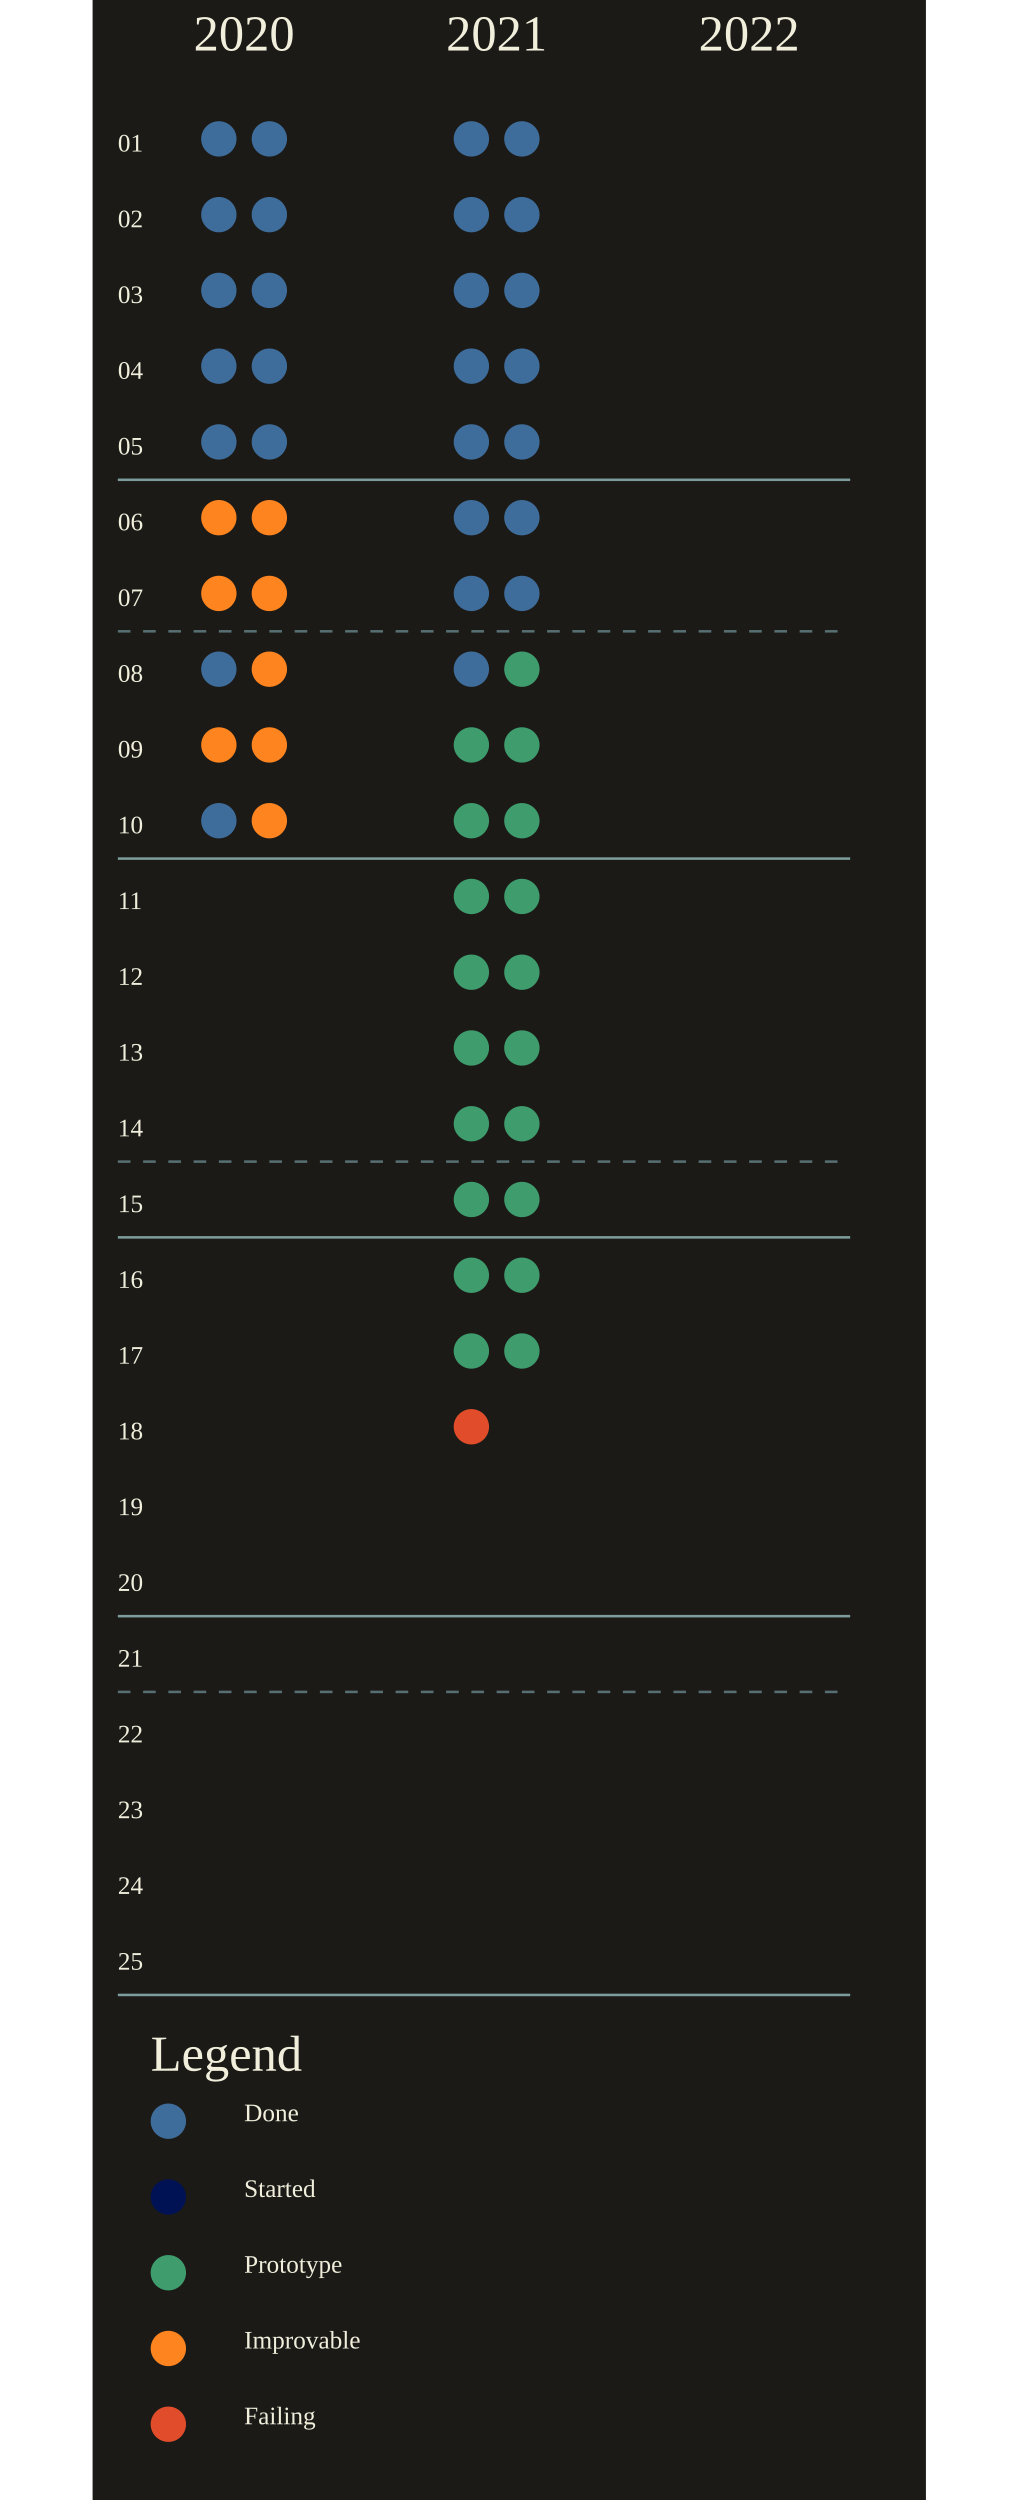
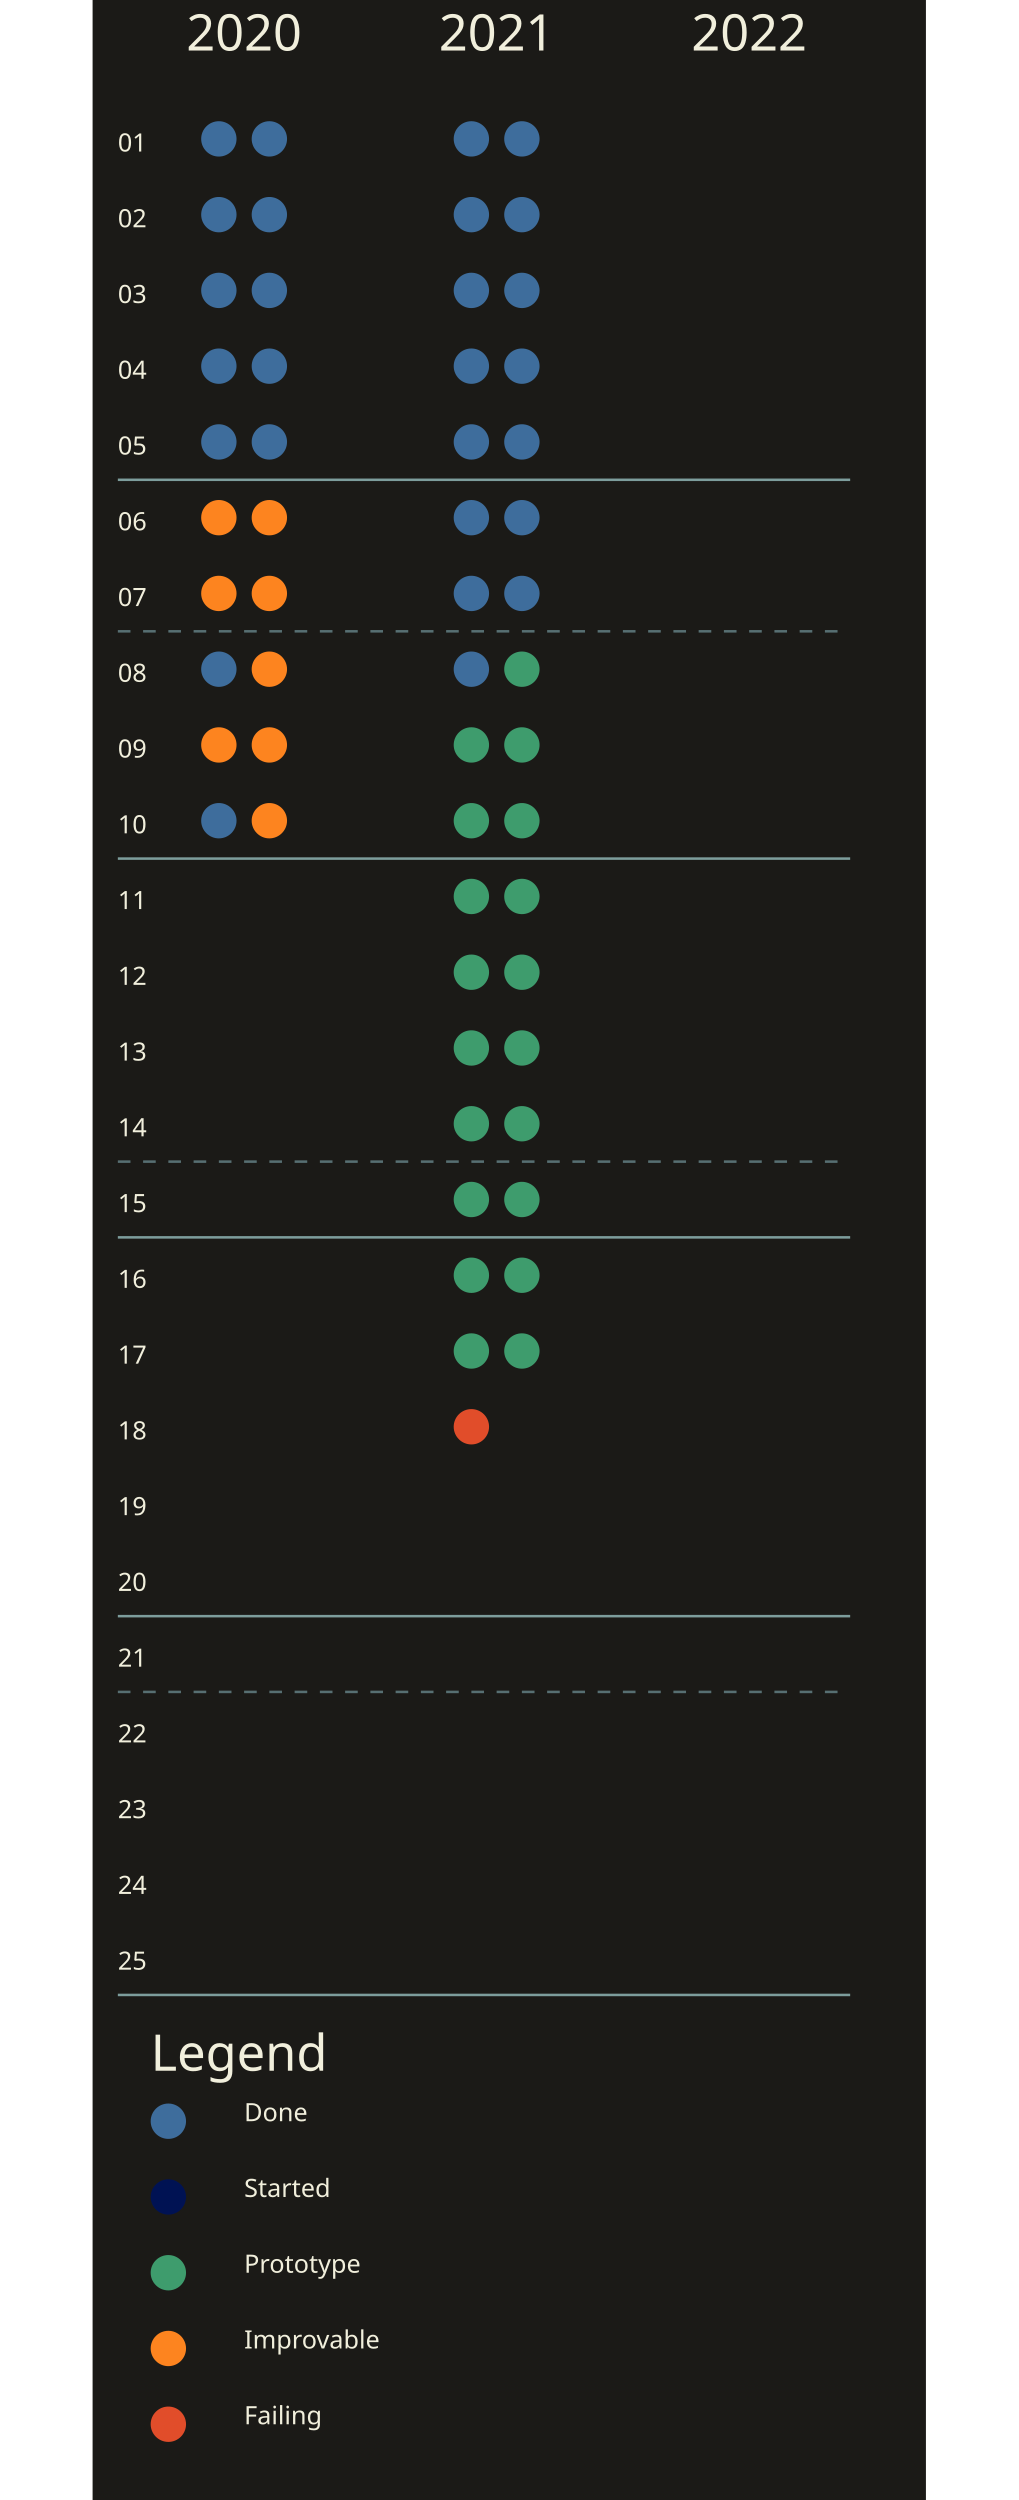
- <svg xmlns="http://www.w3.org/2000/svg" height="810" viewBox="0 0 330 990" width="330">
+ <svg xmlns="http://www.w3.org/2000/svg" height="810" style="font-family: 'Recursive', sans-serif;" viewBox="0 0 330 990" width="330">
+   <defs>
+     <style>
+ @font-face {
+     font-family: 'Recursive';
+     src: url('https://fonts.googleapis.com/css2?family=Recursive:wght,CASL@500,1&amp;display=swap');
+   }
+ </style>
+   </defs>
  <rect fill="#1b1a17" height="100%" width="100%" />
  <text fill="#F1EFDC" font-size="20" text-anchor="middle" x="60" y="20">
2020
</text>
  <circle cx="50" cy="55" fill="#3e6d9c" r="7" />
  <circle cx="70" cy="55" fill="#3e6d9c" r="7" />
  <circle cx="50" cy="85" fill="#3e6d9c" r="7" />
  <circle cx="70" cy="85" fill="#3e6d9c" r="7" />
  <circle cx="50" cy="115" fill="#3e6d9c" r="7" />
  <circle cx="70" cy="115" fill="#3e6d9c" r="7" />
  <circle cx="50" cy="145" fill="#3e6d9c" r="7" />
  <circle cx="70" cy="145" fill="#3e6d9c" r="7" />
  <circle cx="50" cy="175" fill="#3e6d9c" r="7" />
  <circle cx="70" cy="175" fill="#3e6d9c" r="7" />
  <circle cx="50" cy="205" fill="#fd841f" r="7" />
  <circle cx="70" cy="205" fill="#fd841f" r="7" />
  <circle cx="50" cy="235" fill="#fd841f" r="7" />
  <circle cx="70" cy="235" fill="#fd841f" r="7" />
  <circle cx="50" cy="265" fill="#3e6d9c" r="7" />
  <circle cx="70" cy="265" fill="#fd841f" r="7" />
  <circle cx="50" cy="295" fill="#fd841f" r="7" />
  <circle cx="70" cy="295" fill="#fd841f" r="7" />
  <circle cx="50" cy="325" fill="#3e6d9c" r="7" />
  <circle cx="70" cy="325" fill="#fd841f" r="7" />
  <text fill="#F1EFDC" font-size="20" text-anchor="middle" x="160" y="20">
2021
</text>
  <circle cx="150" cy="55" fill="#3e6d9c" r="7" />
  <circle cx="170" cy="55" fill="#3e6d9c" r="7" />
  <circle cx="150" cy="85" fill="#3e6d9c" r="7" />
  <circle cx="170" cy="85" fill="#3e6d9c" r="7" />
  <circle cx="150" cy="115" fill="#3e6d9c" r="7" />
  <circle cx="170" cy="115" fill="#3e6d9c" r="7" />
  <circle cx="150" cy="145" fill="#3e6d9c" r="7" />
  <circle cx="170" cy="145" fill="#3e6d9c" r="7" />
  <circle cx="150" cy="175" fill="#3e6d9c" r="7" />
  <circle cx="170" cy="175" fill="#3e6d9c" r="7" />
  <circle cx="150" cy="205" fill="#3e6d9c" r="7" />
  <circle cx="170" cy="205" fill="#3e6d9c" r="7" />
  <circle cx="150" cy="235" fill="#3e6d9c" r="7" />
  <circle cx="170" cy="235" fill="#3e6d9c" r="7" />
  <circle cx="150" cy="265" fill="#3e6d9c" r="7" />
  <circle cx="170" cy="265" fill="#3e9c6d" r="7" />
  <circle cx="150" cy="295" fill="#3e9c6d" r="7" />
  <circle cx="170" cy="295" fill="#3e9c6d" r="7" />
  <circle cx="150" cy="325" fill="#3e9c6d" r="7" />
  <circle cx="170" cy="325" fill="#3e9c6d" r="7" />
  <circle cx="150" cy="355" fill="#3e9c6d" r="7" />
  <circle cx="170" cy="355" fill="#3e9c6d" r="7" />
  <circle cx="150" cy="385" fill="#3e9c6d" r="7" />
  <circle cx="170" cy="385" fill="#3e9c6d" r="7" />
  <circle cx="150" cy="415" fill="#3e9c6d" r="7" />
  <circle cx="170" cy="415" fill="#3e9c6d" r="7" />
  <circle cx="150" cy="445" fill="#3e9c6d" r="7" />
  <circle cx="170" cy="445" fill="#3e9c6d" r="7" />
  <circle cx="150" cy="475" fill="#3e9c6d" r="7" />
  <circle cx="170" cy="475" fill="#3e9c6d" r="7" />
  <circle cx="150" cy="505" fill="#3e9c6d" r="7" />
  <circle cx="170" cy="505" fill="#3e9c6d" r="7" />
  <circle cx="150" cy="535" fill="#3e9c6d" r="7" />
  <circle cx="170" cy="535" fill="#3e9c6d" r="7" />
  <circle cx="150" cy="565" fill="#e14d2a" r="7" />
  <text fill="#F1EFDC" font-size="20" text-anchor="middle" x="260" y="20">
2022
</text>
  <text fill="#F1EFDC" font-size="10" x="10" y="60">
01
</text>
  <text fill="#F1EFDC" font-size="10" x="10" y="90">
02
</text>
  <text fill="#F1EFDC" font-size="10" x="10" y="120">
03
</text>
  <text fill="#F1EFDC" font-size="10" x="10" y="150">
04
</text>
  <text fill="#F1EFDC" font-size="10" x="10" y="180">
05
</text>
  <line stroke="#7D9D9C" x1="10" x2="300" y1="190" y2="190" />
  <text fill="#F1EFDC" font-size="10" x="10" y="210">
06
</text>
  <text fill="#F1EFDC" font-size="10" x="10" y="240">
07
</text>
  <line stroke="#576F72" stroke-dasharray="5,5" x1="10" x2="300" y1="250" y2="250" />
  <text fill="#F1EFDC" font-size="10" x="10" y="270">
08
</text>
  <text fill="#F1EFDC" font-size="10" x="10" y="300">
09
</text>
  <text fill="#F1EFDC" font-size="10" x="10" y="330">
10
</text>
  <line stroke="#7D9D9C" x1="10" x2="300" y1="340" y2="340" />
  <text fill="#F1EFDC" font-size="10" x="10" y="360">
11
</text>
  <text fill="#F1EFDC" font-size="10" x="10" y="390">
12
</text>
  <text fill="#F1EFDC" font-size="10" x="10" y="420">
13
</text>
  <text fill="#F1EFDC" font-size="10" x="10" y="450">
14
</text>
  <line stroke="#576F72" stroke-dasharray="5,5" x1="10" x2="300" y1="460" y2="460" />
  <text fill="#F1EFDC" font-size="10" x="10" y="480">
15
</text>
  <line stroke="#7D9D9C" x1="10" x2="300" y1="490" y2="490" />
  <text fill="#F1EFDC" font-size="10" x="10" y="510">
16
</text>
  <text fill="#F1EFDC" font-size="10" x="10" y="540">
17
</text>
  <text fill="#F1EFDC" font-size="10" x="10" y="570">
18
</text>
  <text fill="#F1EFDC" font-size="10" x="10" y="600">
19
</text>
  <text fill="#F1EFDC" font-size="10" x="10" y="630">
20
</text>
  <line stroke="#7D9D9C" x1="10" x2="300" y1="640" y2="640" />
  <text fill="#F1EFDC" font-size="10" x="10" y="660">
21
</text>
  <line stroke="#576F72" stroke-dasharray="5,5" x1="10" x2="300" y1="670" y2="670" />
  <text fill="#F1EFDC" font-size="10" x="10" y="690">
22
</text>
  <text fill="#F1EFDC" font-size="10" x="10" y="720">
23
</text>
  <text fill="#F1EFDC" font-size="10" x="10" y="750">
24
</text>
  <text fill="#F1EFDC" font-size="10" x="10" y="780">
25
</text>
  <line stroke="#7D9D9C" x1="10" x2="300" y1="790" y2="790" />
  <text fill="#F1EFDC" font-size="20" text-anchor="left" x="23" y="820">
Legend
</text>
  <circle cx="30" cy="840" fill="#3e6d9c" r="7" />
  <text fill="#F1EFDC" font-size="10" x="60" y="840">

Done

</text>
  <circle cx="30" cy="870" fill="#001253" r="7" />
  <text fill="#F1EFDC" font-size="10" x="60" y="870">

Started

</text>
  <circle cx="30" cy="900" fill="#3e9c6d" r="7" />
  <text fill="#F1EFDC" font-size="10" x="60" y="900">

Prototype

</text>
  <circle cx="30" cy="930" fill="#fd841f" r="7" />
  <text fill="#F1EFDC" font-size="10" x="60" y="930">

Improvable

</text>
  <circle cx="30" cy="960" fill="#e14d2a" r="7" />
  <text fill="#F1EFDC" font-size="10" x="60" y="960">

Failing

</text>
</svg>
